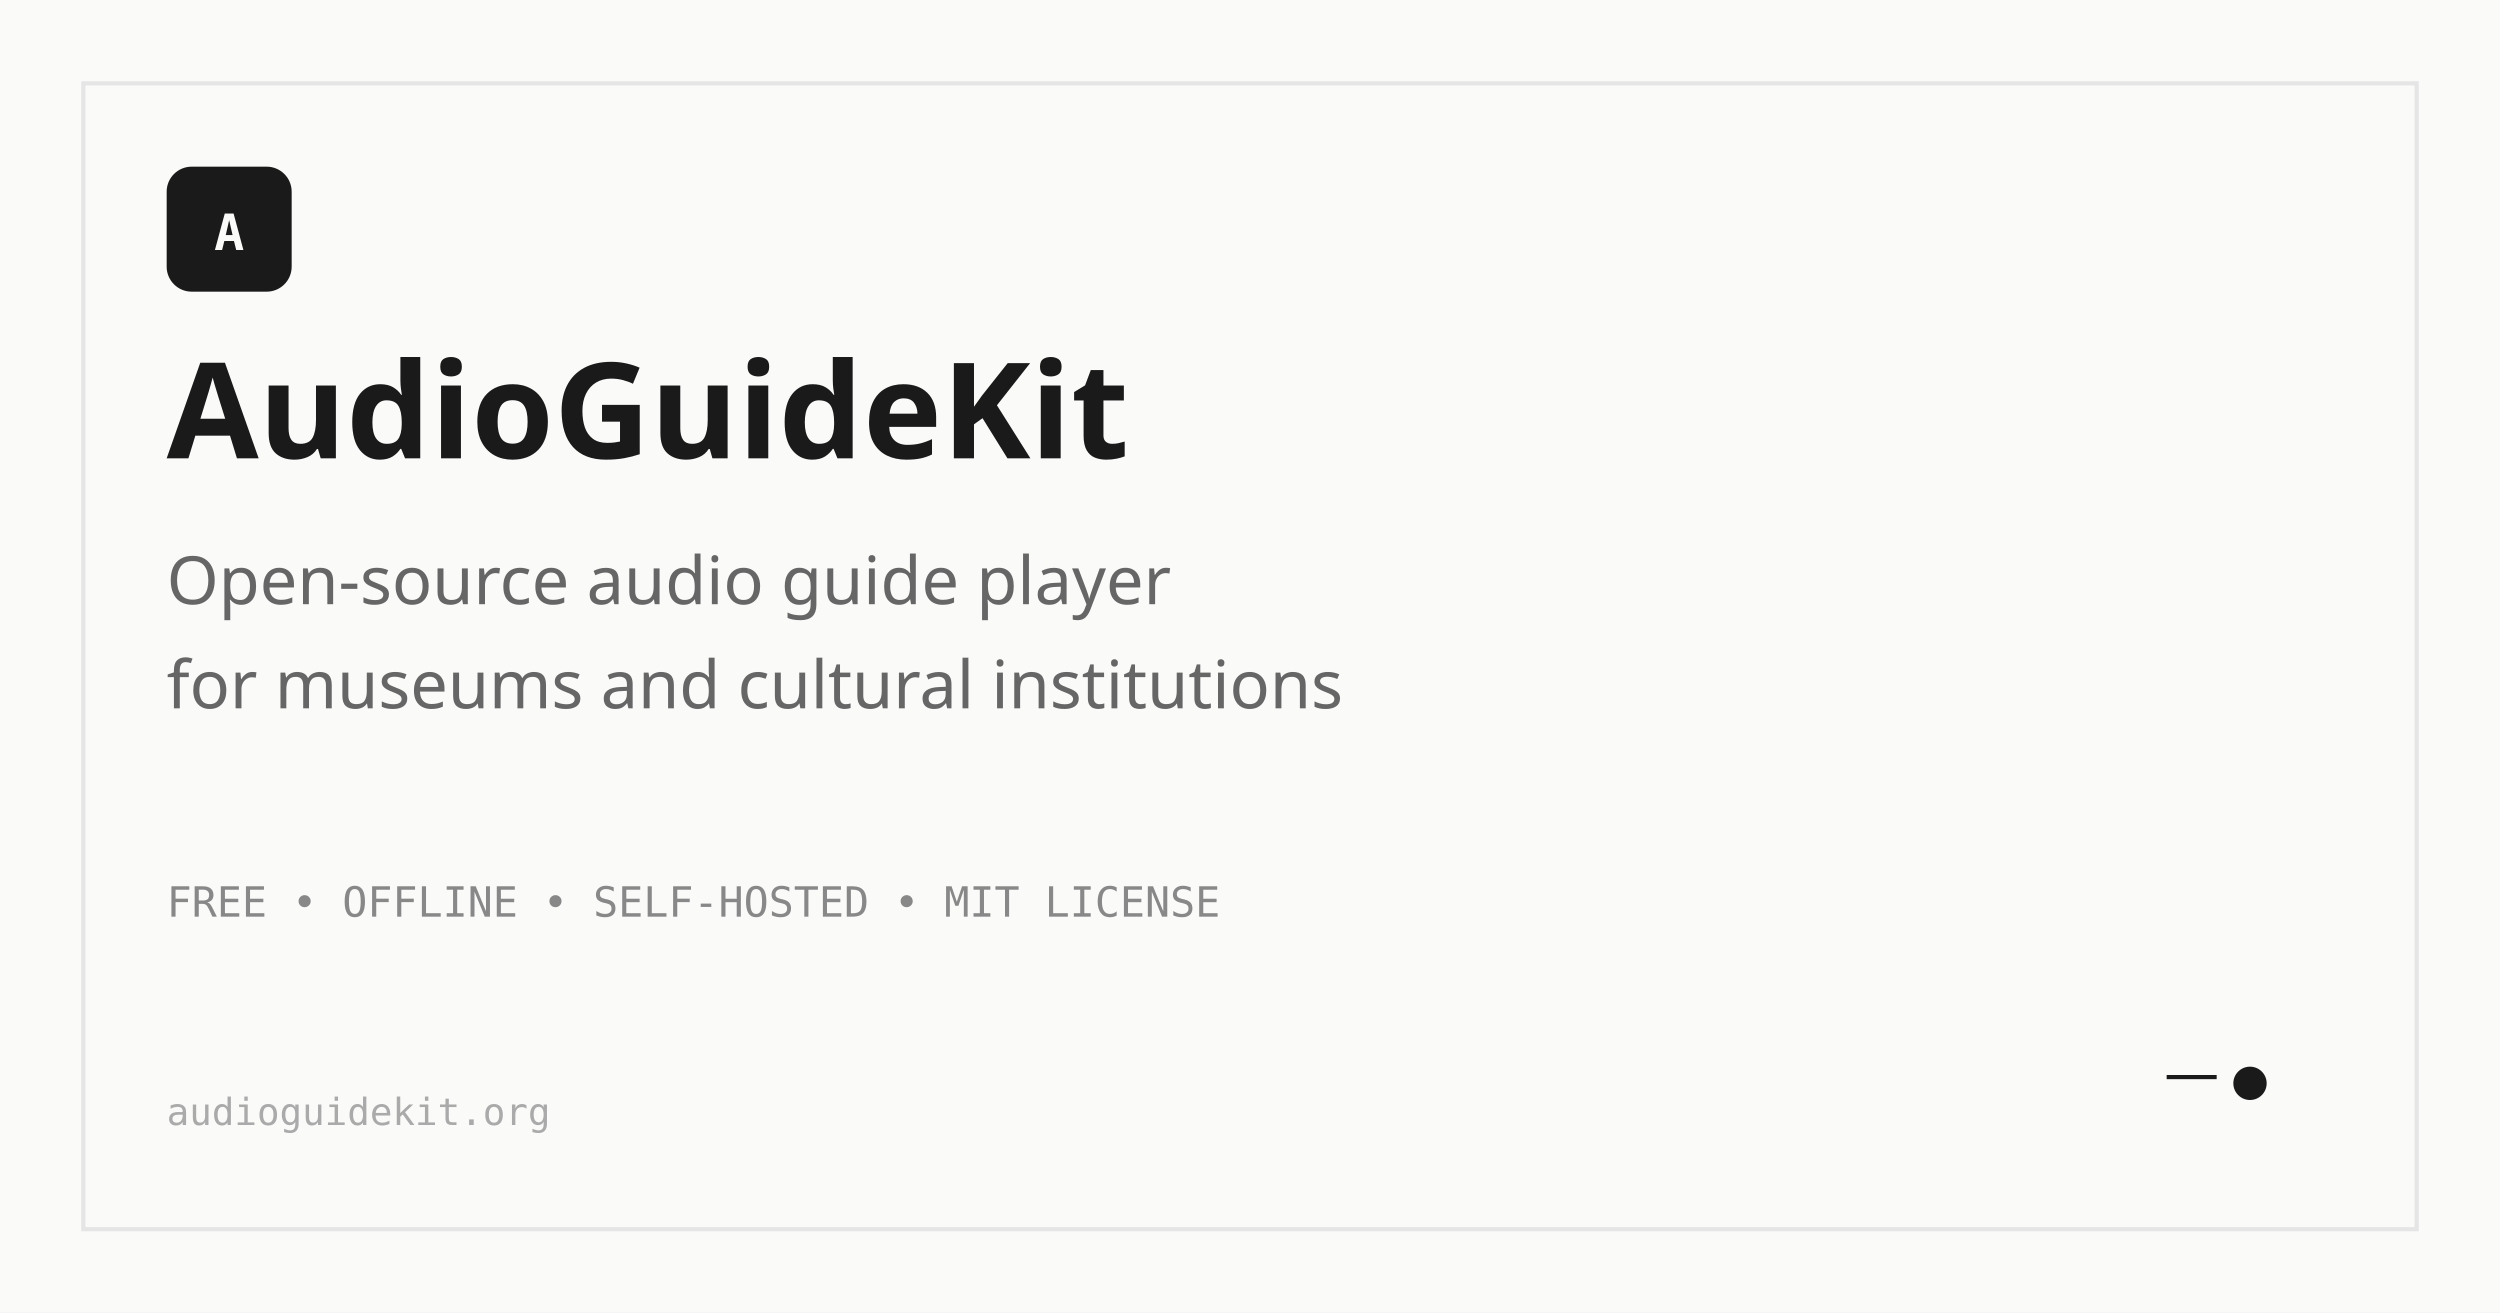
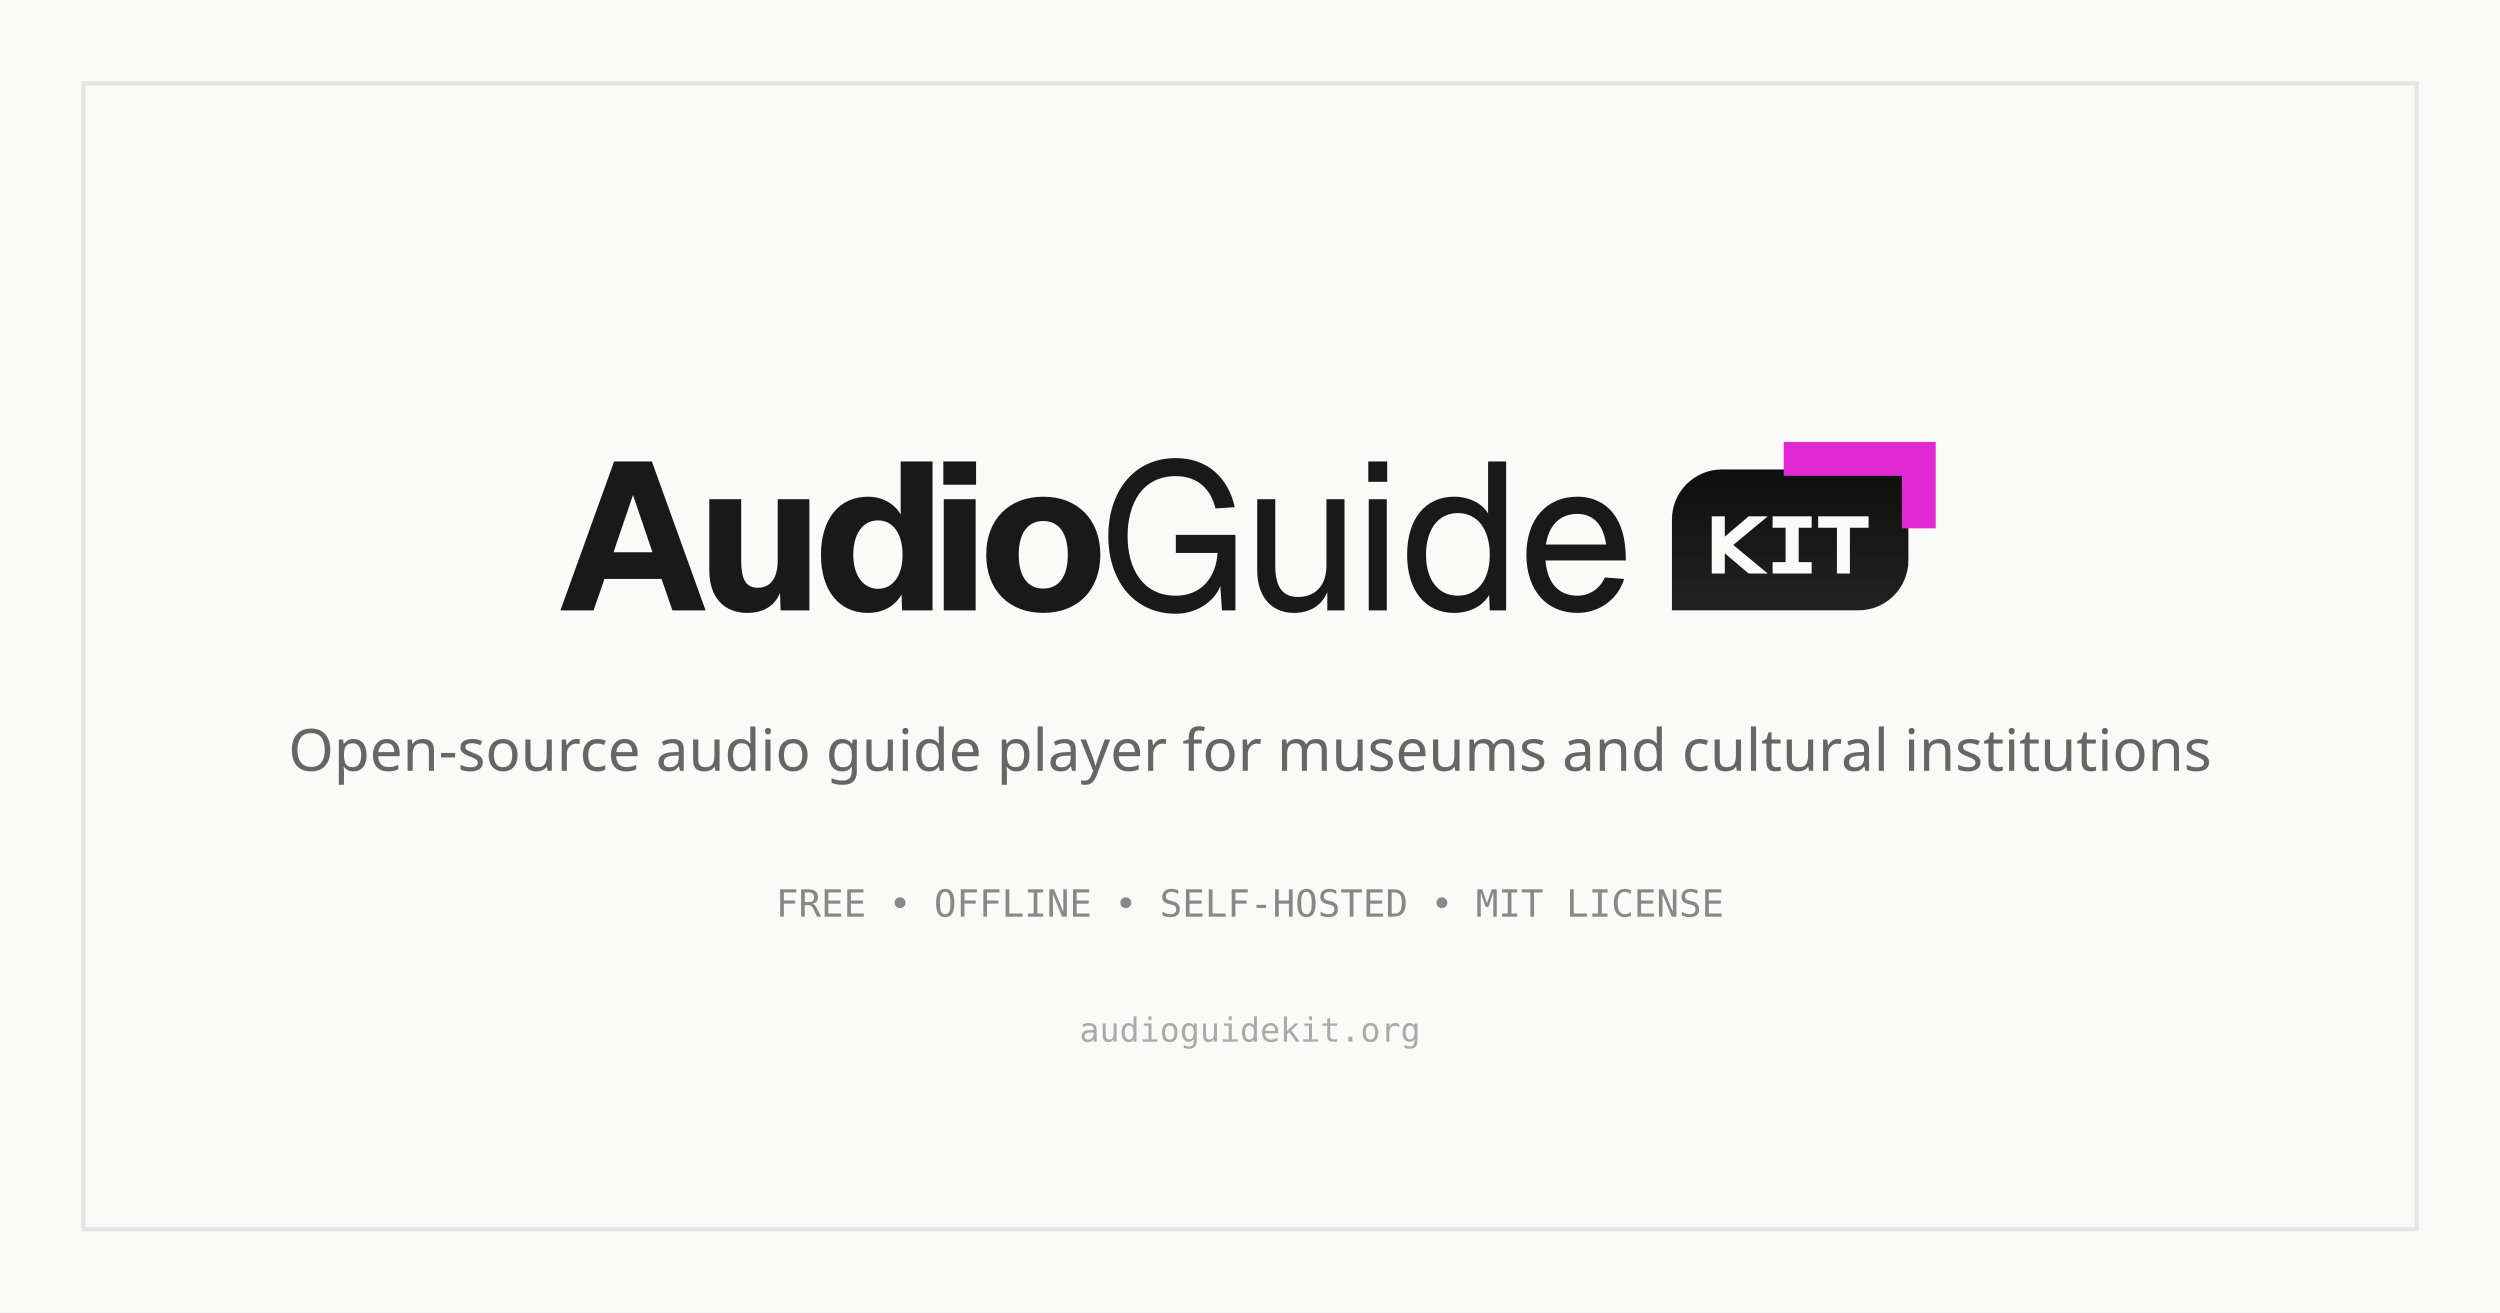
<svg xmlns="http://www.w3.org/2000/svg" width="1200" height="630" viewBox="0 0 1200 630" fill="none">
  <rect width="1200" height="630" fill="#FAFAF9" />
  <rect x="40" y="40" width="1120" height="550" stroke="#E5E5E5" stroke-width="2" fill="none" />
-   <rect x="80" y="80" width="60" height="60" rx="12" fill="#1A1A1A" />
-   <text x="110" y="120" font-family="monospace" font-size="24" font-weight="bold" fill="#FAFAF9" text-anchor="middle">A</text>
-   <text x="80" y="220" font-family="system-ui, sans-serif" font-size="64" font-weight="bold" fill="#1A1A1A">AudioGuideKit</text>
-   <text x="80" y="290" font-family="system-ui, sans-serif" font-size="32" fill="#666666">Open-source audio guide player</text>
-   <text x="80" y="340" font-family="system-ui, sans-serif" font-size="32" fill="#666666">for museums and cultural institutions</text>
-   <text x="80" y="440" font-family="monospace" font-size="20" fill="#888888">FREE • OFFLINE • SELF-HOSTED • MIT LICENSE</text>
-   <text x="80" y="540" font-family="monospace" font-size="18" fill="#AAAAAA">audioguidekit.org</text>
-   <circle cx="1080" cy="520" r="8" fill="#1A1A1A" />
-   <rect x="1040" y="516" width="24" height="2" fill="#1A1A1A" />
+   <g transform="translate(268, 207) scale(4)">
+     <g clip-path="url(#clip0_og)">
+       <path d="M116.168 14.827C116.168 10.573 118.584 7.854 122.285 7.854C125.205 7.854 127.848 9.742 128.074 14.525L128.099 15.507H118.459C118.66 18.175 120.019 19.735 122.285 19.735C123.694 19.735 124.978 18.93 125.582 17.545L127.898 17.722C127.118 20.239 124.852 21.799 122.285 21.799C118.584 21.799 116.168 19.081 116.168 14.827ZM118.509 13.593H125.733C125.356 10.825 123.871 9.918 122.285 9.918C120.195 9.918 118.861 11.278 118.509 13.593Z" fill="#191919" />
+       <path d="M113.737 3.625V21.497H111.773L111.698 19.634C110.968 20.969 109.357 21.799 107.494 21.799C104.02 21.799 101.855 19.106 101.855 14.827C101.855 10.547 104.02 7.854 107.494 7.854C109.281 7.854 110.842 8.634 111.572 9.868V3.625H113.737ZM104.121 14.827C104.121 17.847 105.606 19.735 107.947 19.735C110.288 19.735 111.773 17.847 111.773 14.827C111.773 11.756 110.288 9.818 107.947 9.818C105.606 9.818 104.121 11.756 104.121 14.827Z" fill="#191919" />
+       <path d="M97.248 8.156H99.412V21.497H97.248V8.156ZM97.197 6.067V3.625H99.463V6.067H97.197Z" fill="#191919" />
+       <path d="M94.339 21.497H92.275V19.307C91.57 21.019 90.034 21.799 88.297 21.799C85.327 21.799 83.867 19.559 83.867 16.74V8.156H86.032V16.11C86.032 18.577 86.838 19.886 88.751 19.886C90.789 19.886 92.174 18.577 92.174 16.11V8.156H94.339V21.497Z" fill="#191919" />
+       <path d="M81.248 21.497H79.637L79.436 18.577C78.681 20.541 76.466 21.9 74.1 21.9C68.939 21.9 65.994 17.747 65.994 12.586C65.994 7.401 68.914 3.222 74.1 3.222C77.9 3.222 80.392 5.589 81.173 9.113L78.857 9.264C78.278 6.872 76.667 5.387 74.1 5.387C70.022 5.387 68.31 8.76 68.31 12.586C68.31 16.387 70.047 19.735 74.1 19.735C77.196 19.735 78.933 17.495 79.109 14.6H74.1V12.435H81.248V21.497Z" fill="#191919" />
+       <path d="M58.192 21.799C54.064 21.799 51.346 19.056 51.346 14.827C51.346 10.598 54.064 7.854 58.192 7.854C62.321 7.854 65.039 10.598 65.039 14.827C65.039 19.056 62.321 21.799 58.192 21.799ZM55.247 14.827C55.247 17.394 56.305 18.88 58.192 18.88C60.08 18.88 61.138 17.394 61.138 14.827C61.138 12.259 60.08 10.774 58.192 10.774C56.305 10.774 55.247 12.259 55.247 14.827Z" fill="#191919" />
+       <path d="M46.252 8.156H50.078V21.497H46.252V8.156ZM46.201 6.419V3.625H50.128V6.419H46.201Z" fill="#191919" />
+       <path d="M44.907 3.625V21.497H41.257L41.182 19.584C40.426 20.969 38.941 21.799 37.154 21.799C33.68 21.799 31.516 19.106 31.516 14.827C31.516 10.547 33.68 7.854 37.154 7.854C38.841 7.854 40.301 8.634 41.081 9.994V3.625H44.907ZM35.392 14.827C35.392 17.294 36.6 18.904 38.362 18.904C40.175 18.904 41.307 17.294 41.307 14.827C41.307 12.284 40.15 10.698 38.362 10.698C36.55 10.698 35.392 12.284 35.392 14.827Z" fill="#191919" />
+       <path d="M30.124 21.497H26.676L26.6 19.408C25.87 21.145 24.385 21.799 22.673 21.799C19.804 21.799 18.117 19.836 18.117 16.74V8.156H21.943V15.481C21.943 17.595 22.396 18.779 23.932 18.779C25.492 18.779 26.323 17.595 26.323 15.481V8.156H30.124V21.497Z" fill="#191919" />
+       <path d="M0.25 21.497L6.694 3.625H11.225L17.669 21.497H13.692L12.383 17.721H5.536L4.227 21.497H0.25ZM6.618 14.525H11.3L8.959 7.653L6.618 14.525Z" fill="#191919" />
+       <path d="M162.007 15.49C162.007 18.803 159.32 21.49 156.007 21.49H133.633V10.585C133.633 7.272 136.319 4.585 139.633 4.585H162.007V15.49ZM138.408 10.207V17.076H139.977V14.65L142.842 17.076H145.132L140.99 13.646L145.132 10.207H142.842L139.977 12.642V10.207H138.408ZM145.715 11.581H147.273V15.702H145.715V17.076H150.401V15.702H148.843V11.581H150.401V10.207H145.715V11.581ZM151.18 11.581H153.431V17.076H154.989V11.581H157.23V10.207H151.18V11.581Z" fill="url(#paint0_linear_og)" />
+       <path d="M165.286 1.285V11.649H161.233V5.354H147.047V1.285H165.286Z" fill="#E129D2" />
+     </g>
+     <defs>
+       <linearGradient id="paint0_linear_og" x1="147.82" y1="4.586" x2="147.82" y2="21.489" gradientUnits="userSpaceOnUse">
+         <stop stop-color="#0E0E0E" />
+         <stop offset="1" stop-color="#222222" />
+       </linearGradient>
+       <clipPath id="clip0_og">
+         <rect width="166" height="24" fill="white" />
+       </clipPath>
+     </defs>
+   </g>
+   <text x="600" y="370" font-family="system-ui, sans-serif" font-size="28" fill="#666666" text-anchor="middle">Open-source audio guide player for museums and cultural institutions</text>
+   <text x="600" y="440" font-family="monospace" font-size="18" fill="#888888" text-anchor="middle">FREE • OFFLINE • SELF-HOSTED • MIT LICENSE</text>
+   <text x="600" y="500" font-family="monospace" font-size="16" fill="#AAAAAA" text-anchor="middle">audioguidekit.org</text>
</svg>
